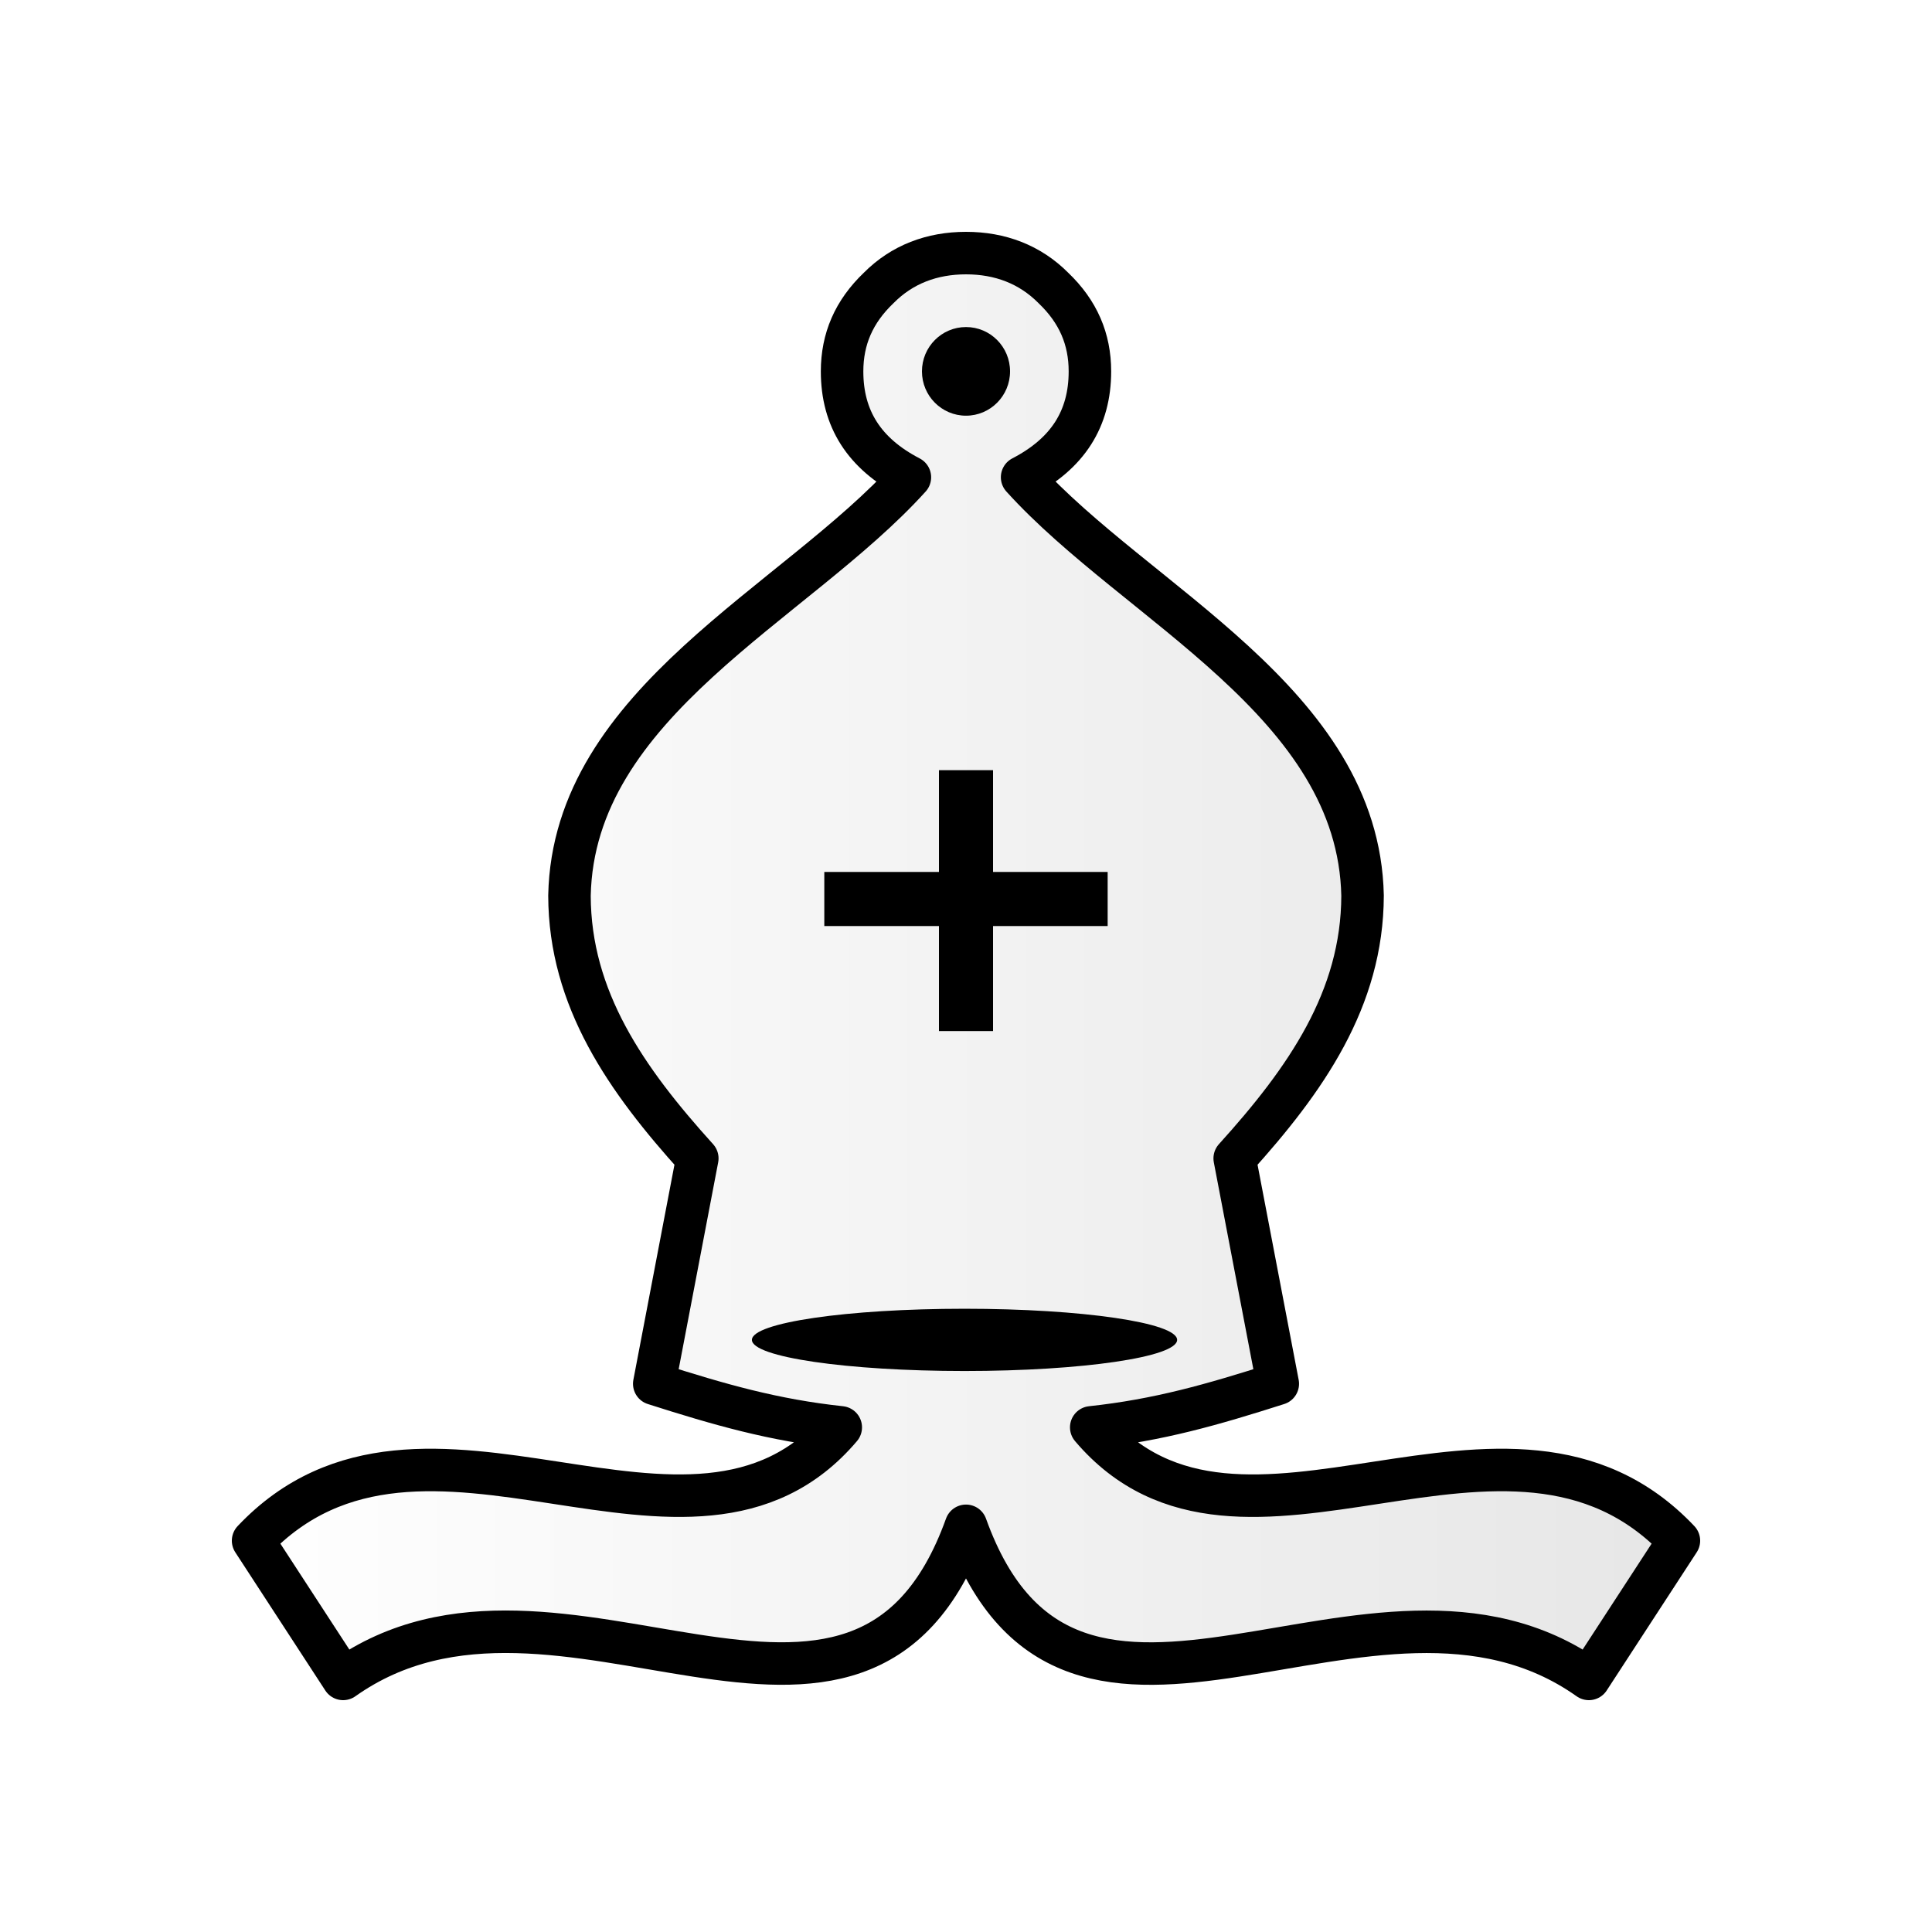
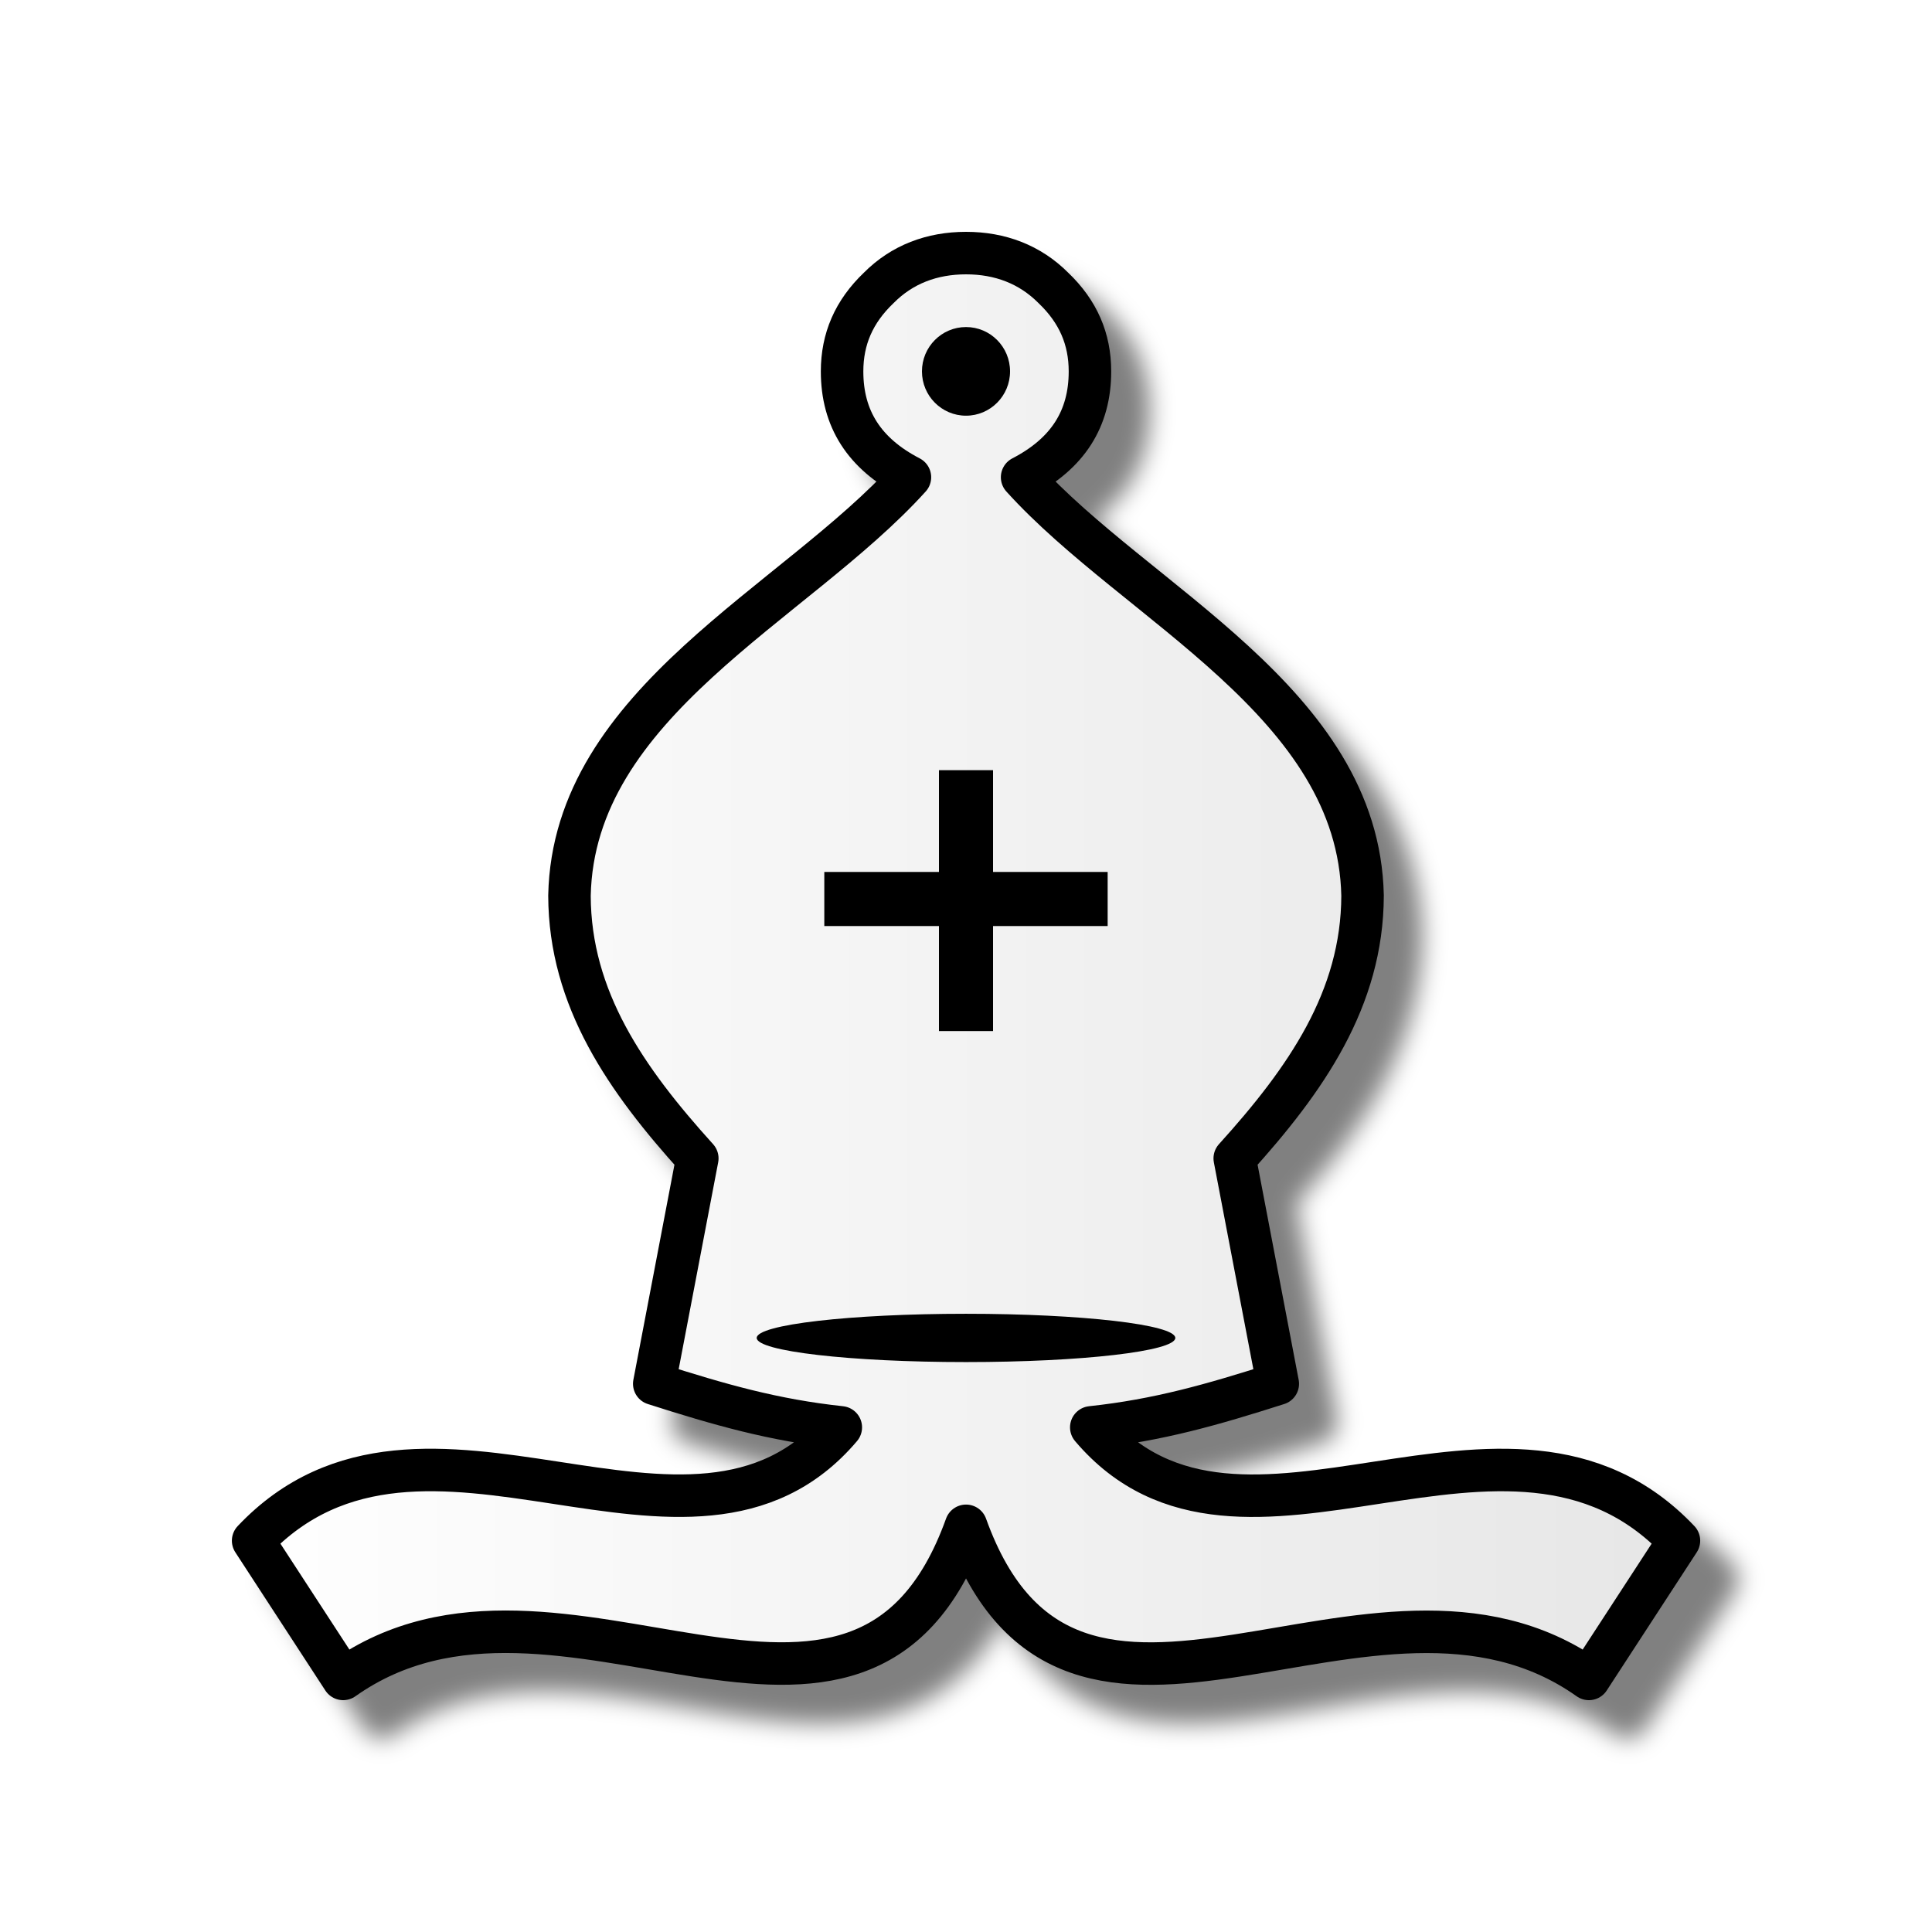
- <svg xmlns="http://www.w3.org/2000/svg" width="50mm" height="50mm" clip-rule="evenodd" fill-rule="evenodd" image-rendering="optimizeQuality" shape-rendering="geometricPrecision" text-rendering="geometricPrecision" viewBox="0 0 50 50">
+ <svg xmlns="http://www.w3.org/2000/svg" width="50mm" height="50mm" clip-rule="evenodd" fill-rule="evenodd" image-rendering="optimizeQuality" shape-rendering="geometricPrecision" text-rendering="geometricPrecision" version="1.1" viewBox="0 0 50 50">
  <defs>
-     <linearGradient id="a" x1="13197" x2="13341" y1="-9591" y2="-9591" gradientTransform="translate(-3485.7 2562.6) scale(.26458)" gradientUnits="userSpaceOnUse">
+     <linearGradient id="linearGradient2720" x1="13197" x2="13341" y1="-9591" y2="-9591" gradientTransform="matrix(.26458 0 0 .26458 -3485.7 2562.6)" gradientUnits="userSpaceOnUse">
      <stop stop-color="#fff" offset="0" />
      <stop stop-color="#e6e6e6" offset="1" />
    </linearGradient>
+     <filter id="filter2809-5-8-5-1-4-7-4" color-interpolation-filters="sRGB">
+       <feGaussianBlur result="blur" stdDeviation="0.01 0.01" />
+     </filter>
+     <filter id="filter845" color-interpolation-filters="sRGB">
+       <feFlood flood-color="rgb(0,0,0)" flood-opacity=".498" result="flood" />
+       <feComposite in="flood" in2="SourceGraphic" operator="in" result="composite1" />
+       <feGaussianBlur in="composite1" result="blur" stdDeviation="0.3" />
+       <feOffset dx="1" dy="1" result="offset" />
+       <feComposite in="SourceGraphic" in2="offset" result="composite2" />
+     </filter>
  </defs>
-   <path d="M25 6.55c-.878 0-1.654.29-2.261.903-.641.612-.946 1.321-.946 2.159 0 1.225.574 2.127 1.755 2.74-2.969 3.285-8.707 5.821-8.81 10.827.007 2.675 1.466 4.764 3.308 6.8l-1.114 5.833c1.697.542 3.09.942 4.827 1.128-3.882 4.576-10.787-1.74-15.209 2.933l2.33 3.577c5.593-3.962 13.375 3.673 16.12-3.962 2.746 7.635 10.528.003 16.12 3.962l2.33-3.577c-4.422-4.673-11.327 1.643-15.209-2.933 1.738-.186 3.13-.586 4.828-1.128l-1.115-5.833c1.843-2.036 3.302-4.125 3.309-6.8-.103-5.006-5.842-7.542-8.811-10.828 1.181-.612 1.755-1.514 1.755-2.74 0-.837-.304-1.546-.945-2.158-.608-.613-1.384-.903-2.261-.903z" fill="url(#a)" stroke="#000" stroke-linejoin="round" stroke-width="1.1" />
-   <ellipse class="st15" transform="matrix(.33757 0 0 .32227 -893.33 122.14)" cx="2720.3" cy="-271.4" rx="16.3" ry="2.5" />
-   <ellipse class="st15" cx="25" cy="9.611" rx="1.14" ry="1.147" />
-   <path d="M21.333 23.266h7.333M25 19.932v6.752" fill="none" stroke="#000" stroke-width="1.4" />
+   <g clip-rule="evenodd" shape-rendering="geometricPrecision">
+     <g fill-rule="evenodd">
+       <path d="m25 6.55c-0.878 0-1.654 0.29-2.261 0.903-0.641 0.612-0.946 1.321-0.946 2.159 0 1.225 0.574 2.127 1.756 2.739-2.969 3.286-8.708 5.822-8.811 10.828 0.008 2.674 1.466 4.764 3.308 6.8l-1.114 5.833c1.697 0.542 3.09 0.942 4.828 1.128-3.882 4.576-10.787-1.74-15.209 2.933l2.33 3.577c5.593-3.962 13.374 3.673 16.12-3.962 2.746 7.635 10.527 0.004 16.12 3.962l2.33-3.577c-4.422-4.673-11.327 1.644-15.209-2.933 1.738-0.186 3.13-0.587 4.827-1.128l-1.114-5.833c1.842-2.035 3.301-4.125 3.308-6.8-0.103-5.006-5.842-7.542-8.811-10.828 1.182-0.612 1.756-1.515 1.756-2.739 0-0.838-0.304-1.547-0.945-2.159-0.608-0.612-1.384-0.903-2.261-0.903z" fill="url(#linearGradient2720)" filter="url(#filter845)" image-rendering="optimizeQuality" stroke="#000" stroke-linejoin="round" stroke-width="1.1" />
+       <ellipse class="st15" transform="matrix(.33232 0 0 .24998 -879.01 102.47)" cx="2720.3" cy="-271.4" rx="16.3" ry="2.5" filter="url(#filter2809-5-8-5-1-4-7-4)" image-rendering="optimizeQuality" stroke-width=".918" />
+       <ellipse class="st15" cx="25" cy="9.611" rx="1.14" ry="1.147" image-rendering="optimizeQuality" stroke-width=".265" />
+     </g>
+     <path d="m21.333 23.266h7.333m-3.666-3.334v6.752" fill="none" image-rendering="optimizeQuality" stroke="#000" stroke-width="1.4" />
+   </g>
</svg>
